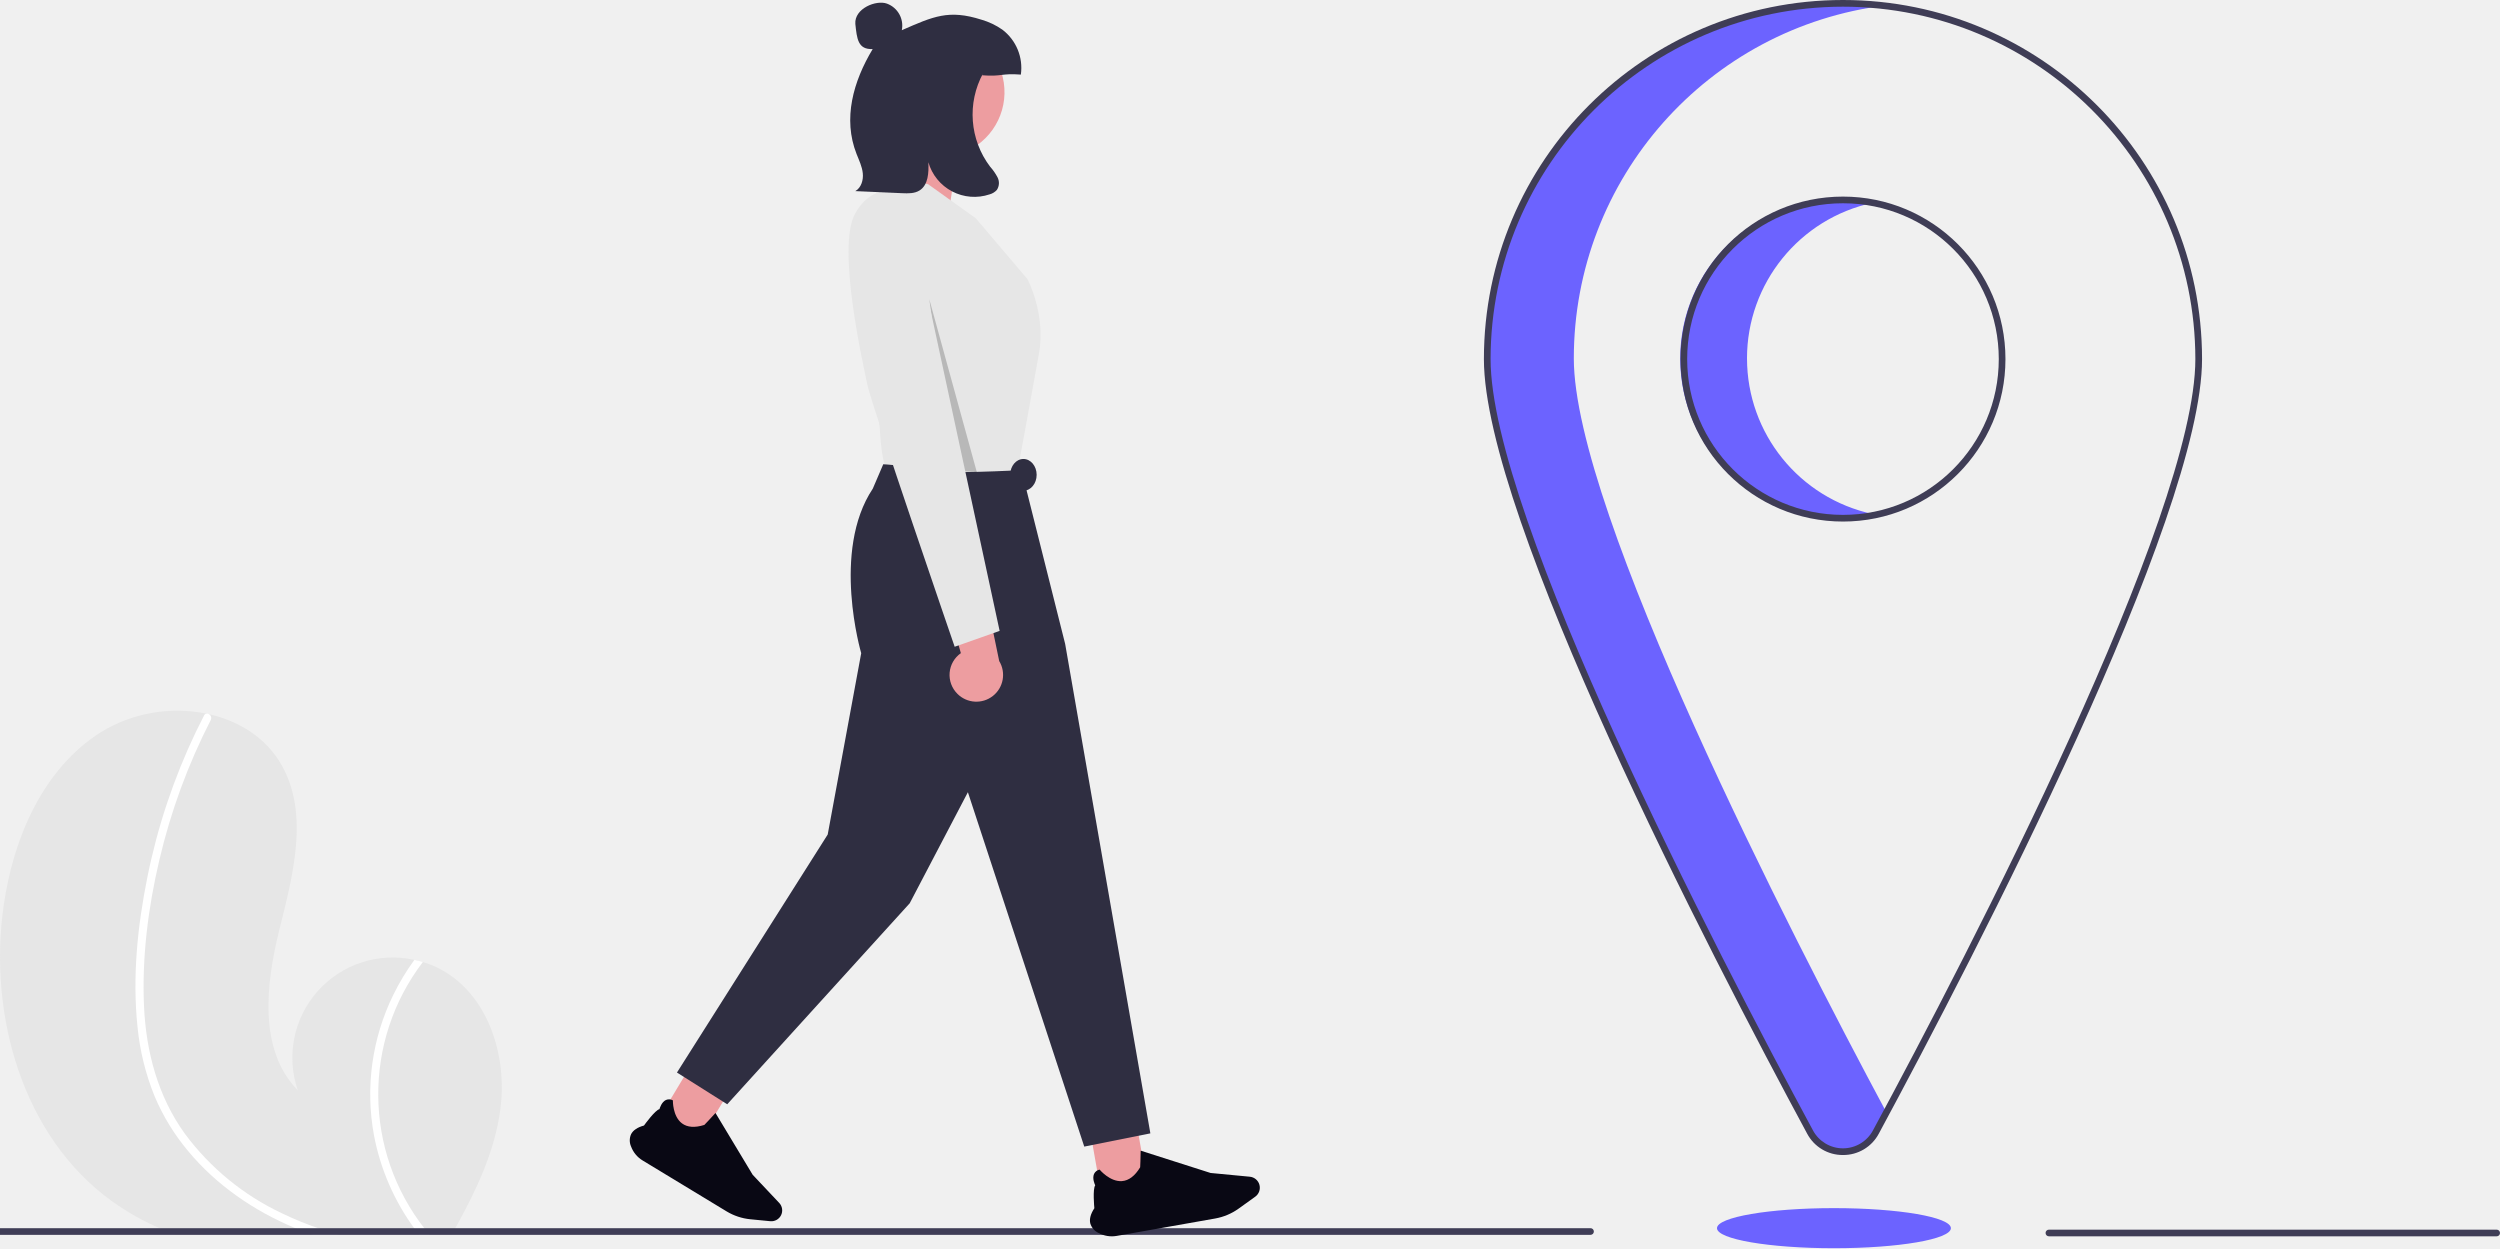
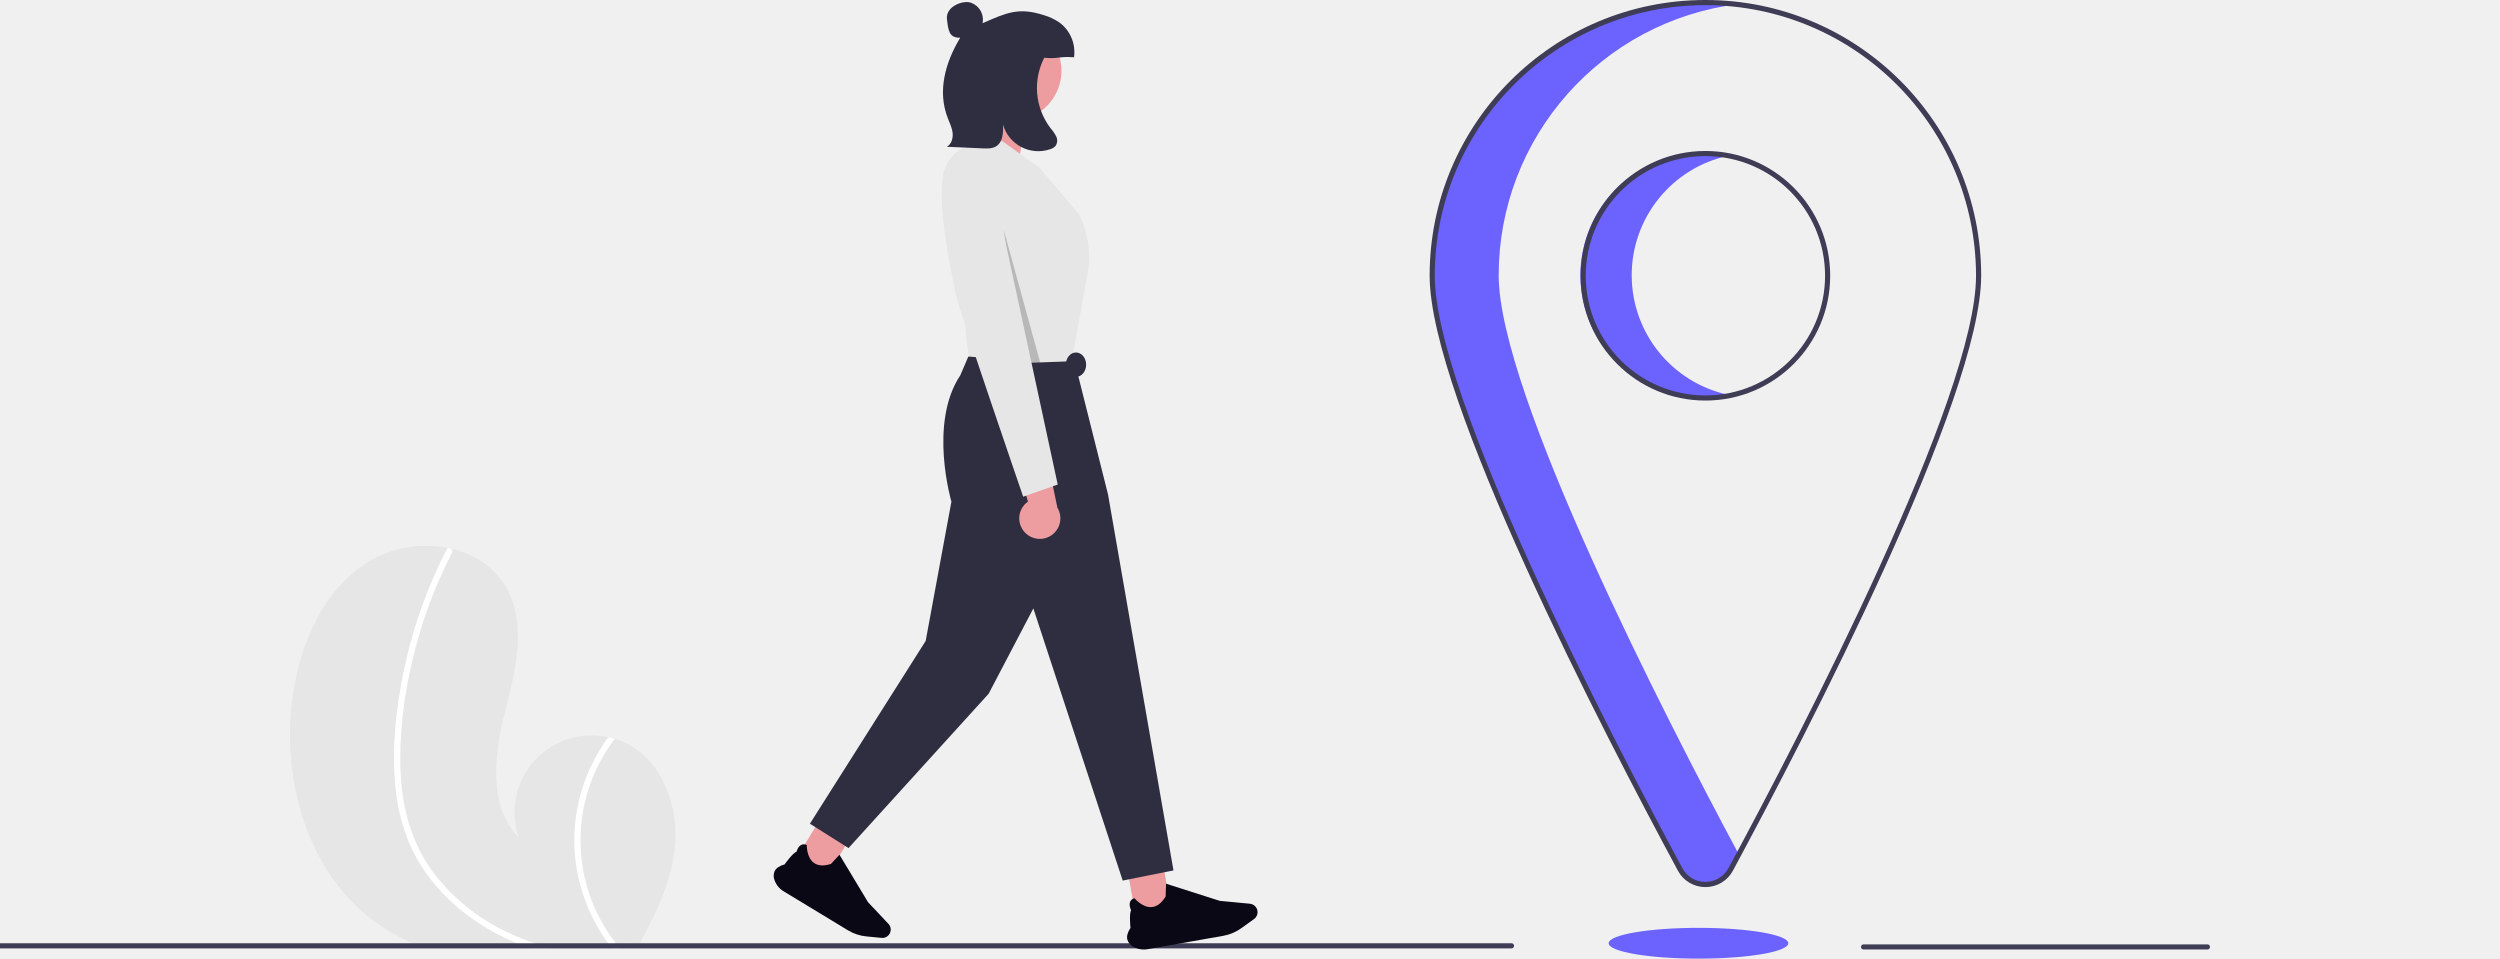
- <svg xmlns="http://www.w3.org/2000/svg" width="960" height="479.317" viewBox="0 0 960 479.317" role="img" artist="Katerina Limpitsouni" source="https://undraw.co/">
+ <svg xmlns="http://www.w3.org/2000/svg" width="1250" height="479.317" viewBox="0 0 960 479.317" role="img" artist="Katerina Limpitsouni" source="https://undraw.co/">
  <g transform="translate(-602 -374)">
    <g transform="translate(602.009 646.905)">
      <path d="M418.1,599.914c-2.1,16.521-9.413,31.753-17.569,46.407-.4.732-.808,1.452-1.223,2.184H293.628c-1.878-.666-3.724-1.4-5.558-2.184a97.9,97.9,0,0,1-19.142-10.712c-34.374-24.765-47.608-71.565-41.624-113.495,3.7-26.064,15.145-52.664,37.409-66.695a56.225,56.225,0,0,1,40.379-7.076q.541.1,1.081.229c11.64,2.621,22.013,9.128,27.92,19.622,10.614,18.858,4.291,42.214-.928,63.2s-8.025,46.112,7.076,61.6a38.519,38.519,0,0,1,44.791-50.076c1.092.229,2.173.491,3.243.819a35.707,35.707,0,0,1,7.371,3.09C413.456,556.772,420.663,579.681,418.1,599.914Z" transform="translate(-225.915 -447.226)" fill="#e6e6e6" />
      <path d="M344.818,646.229c2.359.8,4.739,1.518,7.13,2.184h-10.34q-2.883-1.016-5.722-2.184c-.415-.164-.841-.339-1.256-.513-15.6-6.541-29.973-16.368-40.838-29.449a82.606,82.606,0,0,1-12.885-21.041,95.313,95.313,0,0,1-6.6-26.927c-1.966-18.978.033-38.48,3.789-57.119a238.159,238.159,0,0,1,18.628-55.863q1.539-3.194,3.166-6.355a1.284,1.284,0,0,1,.819-.71,1.435,1.435,0,0,1,1.081.229,1.687,1.687,0,0,1,.666,2.228A235.492,235.492,0,0,0,282.7,504.552c-4.28,18.235-6.715,37.311-5.874,56.049.786,17.515,5.362,34.734,15.745,49.06a98.91,98.91,0,0,0,37.049,30.4,124.44,124.44,0,0,0,15.2,6.169Z" transform="translate(-221.536 -447.134)" fill="#fff" />
      <path d="M378.908,640.449H374.9c-.568-.721-1.114-1.452-1.649-2.184a88.733,88.733,0,0,1-15.724-36.132A86.7,86.7,0,0,1,365,548.225a89.056,89.056,0,0,1,8.069-13.365c1.092.229,2.173.491,3.243.819a83.773,83.773,0,0,0,.83,102.586C377.717,639.008,378.307,639.739,378.908,640.449Z" transform="translate(-213.947 -439.17)" fill="#fff" />
    </g>
    <path d="M837.949,630.843a1.279,1.279,0,0,1-1.283,1.283H27.191a1.283,1.283,0,0,1,0-2.566H836.665a1.279,1.279,0,0,1,1.283,1.283Z" transform="translate(376.093 216.058)" fill="#3f3d56" />
    <ellipse cx="44.909" cy="7.699" rx="44.909" ry="7.699" transform="translate(1261.324 837.92)" fill="#6c63ff" style="isolation:isolate" />
    <path d="M1011.312,632.566H839.376a1.283,1.283,0,1,1,0-2.566h171.936a1.283,1.283,0,0,1,0,2.566Z" transform="translate(549.405 216.183)" fill="#3f3d56" />
    <path d="M754.4,382.749A61.123,61.123,0,0,1,802.676,323a61.111,61.111,0,1,0,.01,119.5,61.125,61.125,0,0,1-48.28-59.751Z" transform="translate(518.448 128.884)" fill="#6c63ff" style="isolation:isolate" />
    <path d="M704.269,399.4A136.618,136.618,0,0,1,824.181,263.82,136.654,136.654,0,0,0,670.908,399.4c0,61.276,90.114,234.07,123.959,296.808a14.358,14.358,0,0,0,25.285,0c1.267-2.348,2.621-4.868,4.038-7.513C787.755,620.679,704.269,458.387,704.269,399.4Z" transform="translate(502.075 112.228)" fill="#6c63ff" style="isolation:isolate" />
    <path d="M807.884,705.527a15.432,15.432,0,0,1-13.771-8.226C756.8,628.127,670,460.673,670,399.885a137.885,137.885,0,1,1,275.77,0c0,60.793-86.8,228.244-124.114,297.416a15.432,15.432,0,0,1-13.772,8.226Zm0-440.961A135.472,135.472,0,0,0,672.566,399.885c0,60.2,86.581,227.195,123.8,296.2a13.076,13.076,0,0,0,23.027,0c37.225-69,123.806-235.989,123.806-296.2A135.471,135.471,0,0,0,807.885,264.566Z" transform="translate(501.818 112)" fill="#3f3d56" />
    <path d="M791.229,445.623a62.394,62.394,0,1,1,62.393-62.394,62.395,62.395,0,0,1-62.393,62.394Zm0-122.223a59.828,59.828,0,1,0,59.827,59.828A59.828,59.828,0,0,0,791.229,323.4Z" transform="translate(518.474 128.656)" fill="#3f3d56" />
    <g transform="translate(843.829 375.033)">
      <g transform="translate(0 409.31)">
        <path d="M30.385,29.147,15.2,20.021,27.226,0,42.413,9.131Z" transform="translate(-4.494 -0.004)" fill="#ed9da0" />
        <path d="M5.151,29.727a5.789,5.789,0,0,1,.032-4.746c.779-1.5,2.437-2.612,4.938-3.3.318-.441,4.271-5.9,5.945-6.292.1-.362.8-2.724,2.479-3.514A2.986,2.986,0,0,1,21.179,12l.041.02,0,.046c0,.06-.138,6.053,3.473,8.775,2.069,1.562,4.966,1.765,8.608.607.186-.133,2.614-2.769,4.209-4.514l.065-.074L51.853,40.59l10.2,10.82a4.17,4.17,0,0,1-3.435,7.013l-7.67-.746a21.733,21.733,0,0,1-9.108-3.027L9.623,35.116a10.521,10.521,0,0,1-4.468-5.387Z" transform="translate(-4.658 0.177)" fill="#090814" />
      </g>
      <g transform="translate(176.707 431.368)">
        <path d="M4.316,3.132,22.082-.006l4.135,23.415L8.453,26.547Z" transform="translate(-4.011 0.006)" fill="#ed9da0" />
        <path d="M7.309,40.9a5.89,5.89,0,0,1-3.158-3.653c-.411-1.672.114-3.636,1.562-5.839-.054-.55-.684-7.38.33-8.8-.165-.342-1.216-2.616-.46-4.355a3.037,3.037,0,0,1,2.1-1.674l.046-.008.03.036c.04.047,3.957,4.725,8.547,4.386,2.633-.191,4.986-1.982,7-5.313.051-.229.142-3.871.192-6.279V9.3L50.342,17.87l15.064,1.437a4.245,4.245,0,0,1,2.078,7.674l-6.376,4.578a22.139,22.139,0,0,1-9,3.794L14.343,42.024A10.714,10.714,0,0,1,7.308,40.9Z" transform="translate(-4.015 0.151)" fill="#090814" />
      </g>
      <path d="M9.765,65.077l1.492-19.317a24.915,24.915,0,1,1,20.493,3.126l-2.756,18.6Z" transform="translate(94.065 9.454)" fill="#ed9da0" />
      <path d="M764.144,317.572l5.22,1.459,18.318,13.092,19.825,23.347s7.119,13.348,4.449,28.477-8.522,46.641-8.522,46.641-48.5-.332-50.282-3-2.357-14.8-2.357-14.8l-7.119-79.2s8.009-13.348,12.458-13.348A14.858,14.858,0,0,0,764.144,317.572Z" transform="translate(-654.797 -249.326)" fill="#e6e6e6" />
      <path d="M781.383,424.9s9.337.458,15.566,2.238,37.511,0,37.511,0l16.772,66.742,32.722,187.957-25.389,5.078L813.881,550.83l-22.342,42.654-70.074,77.183-19.3-12.187,57.887-91.4,12.866-69.639s-11.569-39.155,4.45-63.182Z" transform="translate(-684.042 -247.656)" fill="#2f2e41" />
      <path d="M531.148,179.609l8.9,65.852,9.334.486Z" transform="translate(-416.121 -65.726)" opacity="0.2" style="isolation:isolate" />
      <ellipse cx="5.078" cy="6.093" rx="5.078" ry="6.093" transform="translate(146.088 175.214)" fill="#2f2e41" />
      <path d="M766.456,512.453a10.212,10.212,0,0,1,1.341-15.6l-9.938-34.9,17.985,5.674,6.68,32.275a10.268,10.268,0,0,1-16.068,12.556Z" transform="translate(-640.655 -247.078)" fill="#ed9da0" />
      <path d="M780.973,322.352s-11.984-5.188-19.26,7.873,3.224,58.454,4.7,65.821,33.513,100.541,33.513,100.541l17.265-6.093Z" transform="translate(-675.163 -249.267)" fill="#e6e6e6" />
      <path d="M770.91,250.738a8.989,8.989,0,0,1,5.693,10.2c12.1-5.294,18.015-8.052,30.6-4.036a27.238,27.238,0,0,1,8.006,3.82,18.445,18.445,0,0,1,7.108,17.262c-7.651-.589-7.178.853-14.83.263l.353-.814a33.147,33.147,0,0,0,2.678,35.918,19.84,19.84,0,0,1,2.863,4.129,4.79,4.79,0,0,1-.276,4.79,5.771,5.771,0,0,1-2.795,1.707A18.363,18.363,0,0,1,786.8,311.646c.178,3.97-.023,8.711-3.387,10.827-1.933,1.216-4.376,1.154-6.658,1.053l-18-.8c2.261-1.313,3.132-4.241,2.865-6.842s-1.44-5.006-2.4-7.439c-5.321-13.514-1.288-27.824,6.2-40.27-5.709.252-6.05-3.965-6.662-9.646C758.313,252.618,766.762,249.2,770.91,250.738Z" transform="translate(-672.136 -250.371)" fill="#2f2e41" />
    </g>
  </g>
</svg>
